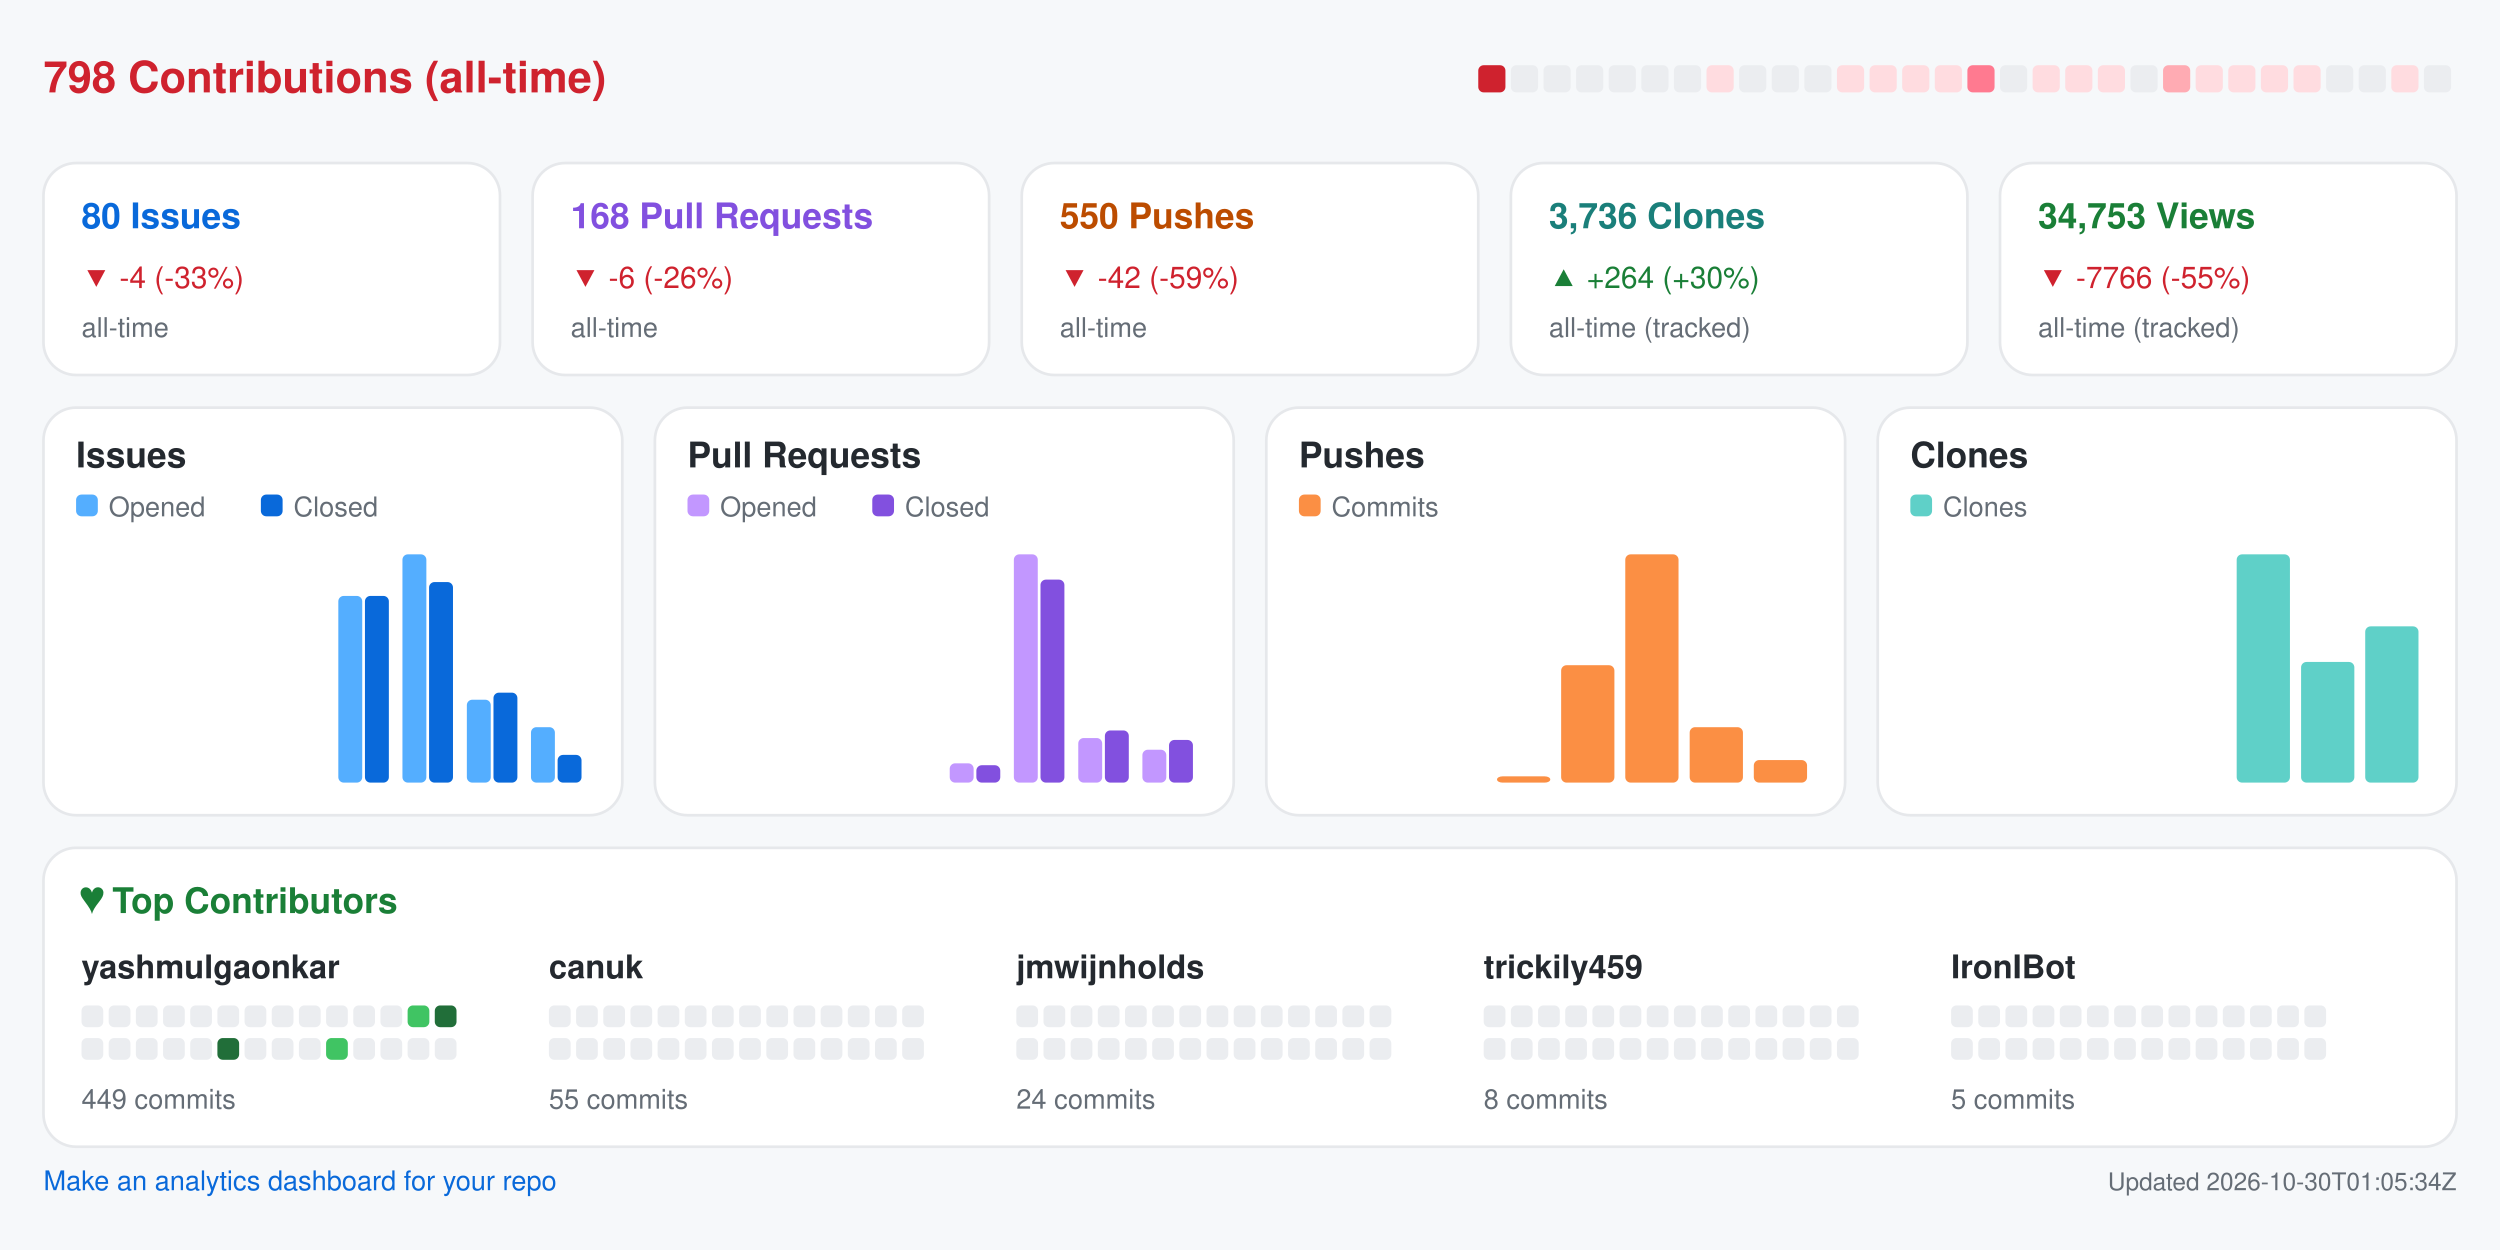
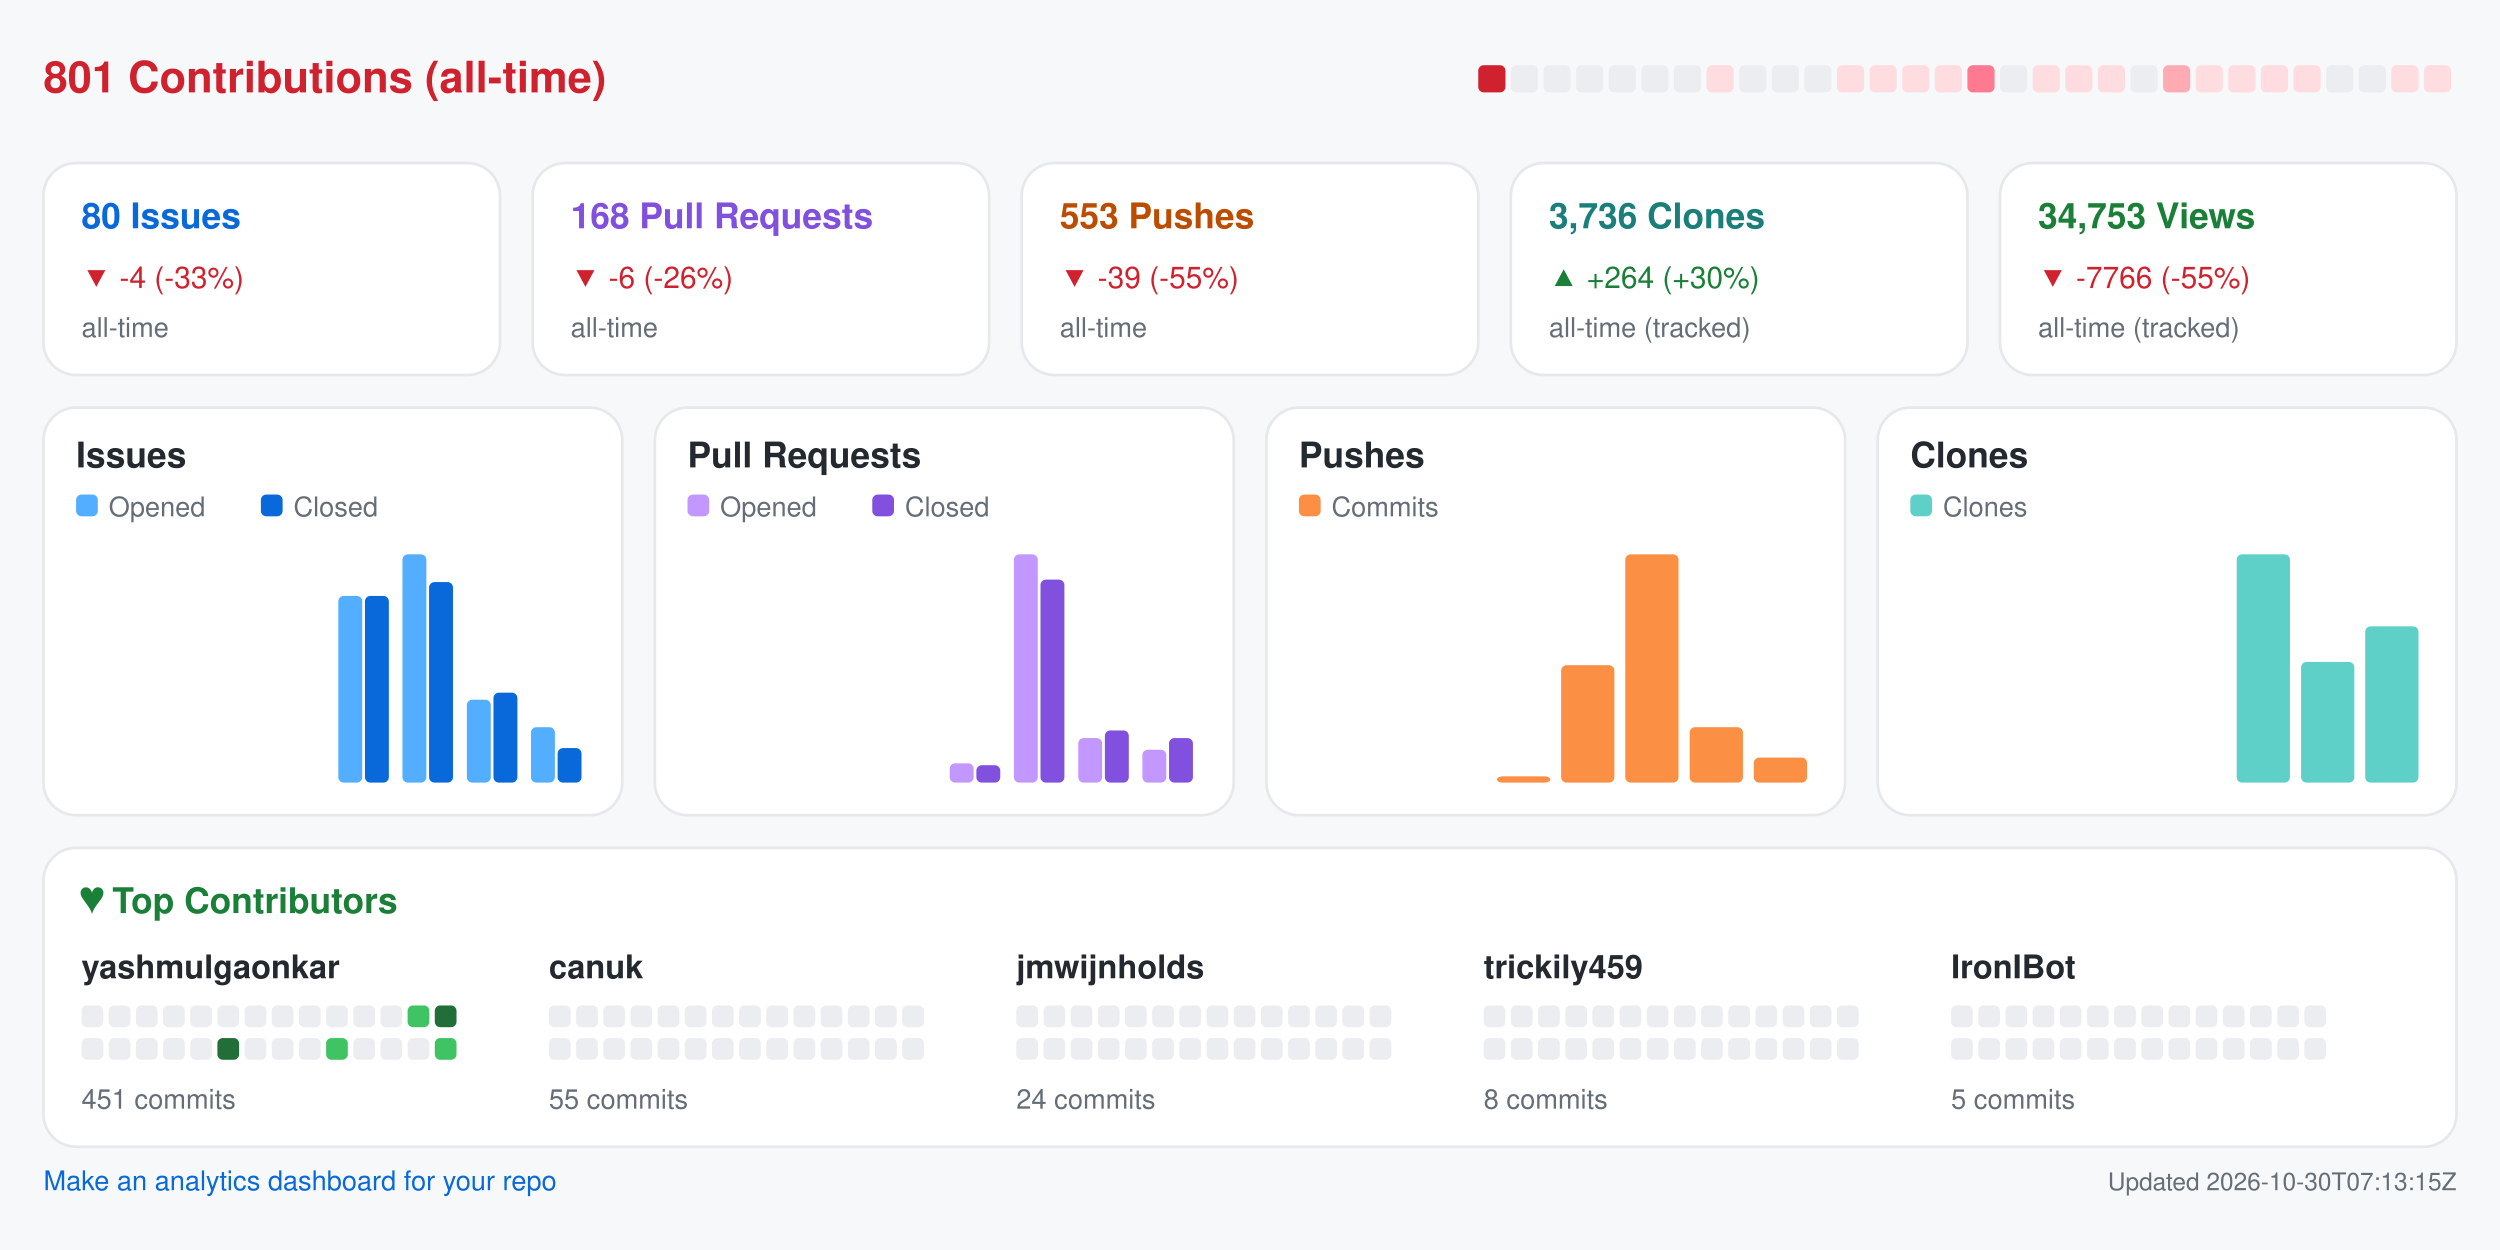
<svg xmlns="http://www.w3.org/2000/svg" width="920" height="460" viewBox="0 0 920 460" role="img" aria-label="Repository analytics for yashmulgaonkar/FlightScnr_Pi">
  <rect x="0.0" y="0.0" width="920.0" height="460.0" rx="0" fill="#f6f8fa" />
-   <text x="16.0" y="34.0" fill="#cf222e" font-size="16" font-family="-apple-system,BlinkMacSystemFont,Segoe UI,Helvetica,Arial,sans-serif" font-weight="600" text-anchor="start">798 Contributions (all-time)</text>
+   <text x="16.0" y="34.0" fill="#cf222e" font-size="16" font-family="-apple-system,BlinkMacSystemFont,Segoe UI,Helvetica,Arial,sans-serif" font-weight="600" text-anchor="start">801 Contributions (all-time)</text>
  <rect x="544.0" y="24.0" width="10.0" height="10.0" rx="2" fill="#cf222e" />
  <rect x="556.0" y="24.0" width="10.0" height="10.0" rx="2" fill="#ebedf0" />
  <rect x="568.0" y="24.0" width="10.0" height="10.0" rx="2" fill="#ebedf0" />
  <rect x="580.0" y="24.0" width="10.0" height="10.0" rx="2" fill="#ebedf0" />
  <rect x="592.0" y="24.0" width="10.0" height="10.0" rx="2" fill="#ebedf0" />
  <rect x="604.0" y="24.0" width="10.0" height="10.0" rx="2" fill="#ebedf0" />
  <rect x="616.0" y="24.0" width="10.0" height="10.0" rx="2" fill="#ebedf0" />
  <rect x="628.0" y="24.0" width="10.0" height="10.0" rx="2" fill="#ffdce0" />
  <rect x="640.0" y="24.0" width="10.0" height="10.0" rx="2" fill="#ebedf0" />
  <rect x="652.0" y="24.0" width="10.0" height="10.0" rx="2" fill="#ebedf0" />
  <rect x="664.0" y="24.0" width="10.0" height="10.0" rx="2" fill="#ebedf0" />
  <rect x="676.0" y="24.0" width="10.0" height="10.0" rx="2" fill="#ffdce0" />
  <rect x="688.0" y="24.0" width="10.0" height="10.0" rx="2" fill="#ffdce0" />
  <rect x="700.0" y="24.0" width="10.0" height="10.0" rx="2" fill="#ffdce0" />
  <rect x="712.0" y="24.0" width="10.0" height="10.0" rx="2" fill="#ffdce0" />
  <rect x="724.0" y="24.0" width="10.0" height="10.0" rx="2" fill="#ff7a90" />
  <rect x="736.0" y="24.0" width="10.0" height="10.0" rx="2" fill="#ebedf0" />
  <rect x="748.0" y="24.0" width="10.0" height="10.0" rx="2" fill="#ffdce0" />
  <rect x="760.0" y="24.0" width="10.0" height="10.0" rx="2" fill="#ffdce0" />
  <rect x="772.0" y="24.0" width="10.0" height="10.0" rx="2" fill="#ffdce0" />
  <rect x="784.0" y="24.0" width="10.0" height="10.0" rx="2" fill="#ebedf0" />
  <rect x="796.0" y="24.0" width="10.0" height="10.0" rx="2" fill="#ffabb3" />
  <rect x="808.0" y="24.0" width="10.0" height="10.0" rx="2" fill="#ffdce0" />
  <rect x="820.0" y="24.0" width="10.0" height="10.0" rx="2" fill="#ffdce0" />
  <rect x="832.0" y="24.0" width="10.0" height="10.0" rx="2" fill="#ffdce0" />
  <rect x="844.0" y="24.0" width="10.0" height="10.0" rx="2" fill="#ffdce0" />
  <rect x="856.0" y="24.0" width="10.0" height="10.0" rx="2" fill="#ebedf0" />
  <rect x="868.0" y="24.0" width="10.0" height="10.0" rx="2" fill="#ebedf0" />
  <rect x="880.0" y="24.0" width="10.0" height="10.0" rx="2" fill="#ffdce0" />
-   <rect x="892.0" y="24.0" width="10.0" height="10.0" rx="2" fill="#ebedf0" />
+   <rect x="892.0" y="24.0" width="10.0" height="10.0" rx="2" fill="#ffdce0" />
  <rect x="16.0" y="60.0" width="168.0" height="78.0" rx="12" fill="#ffffff" stroke="#e6e8eb" />
  <text x="30.0" y="84.0" fill="#0969da" font-size="13" font-family="-apple-system,BlinkMacSystemFont,Segoe UI,Helvetica,Arial,sans-serif" font-weight="600" text-anchor="start">80 Issues</text>
  <text x="30.0" y="106.0" fill="#cf222e" font-size="11" font-family="-apple-system,BlinkMacSystemFont,Segoe UI,Helvetica,Arial,sans-serif" font-weight="400" text-anchor="start">▼ -4 (-33%)</text>
  <text x="30.0" y="124.0" fill="#656d76" font-size="10" font-family="-apple-system,BlinkMacSystemFont,Segoe UI,Helvetica,Arial,sans-serif" font-weight="400" text-anchor="start">all-time</text>
  <rect x="196.0" y="60.0" width="168.0" height="78.0" rx="12" fill="#ffffff" stroke="#e6e8eb" />
  <text x="210.0" y="84.0" fill="#8250df" font-size="13" font-family="-apple-system,BlinkMacSystemFont,Segoe UI,Helvetica,Arial,sans-serif" font-weight="600" text-anchor="start">168 Pull Requests</text>
  <text x="210.0" y="106.0" fill="#cf222e" font-size="11" font-family="-apple-system,BlinkMacSystemFont,Segoe UI,Helvetica,Arial,sans-serif" font-weight="400" text-anchor="start">▼ -6 (-26%)</text>
  <text x="210.0" y="124.0" fill="#656d76" font-size="10" font-family="-apple-system,BlinkMacSystemFont,Segoe UI,Helvetica,Arial,sans-serif" font-weight="400" text-anchor="start">all-time</text>
  <rect x="376.0" y="60.0" width="168.0" height="78.0" rx="12" fill="#ffffff" stroke="#e6e8eb" />
-   <text x="390.0" y="84.0" fill="#bc4c00" font-size="13" font-family="-apple-system,BlinkMacSystemFont,Segoe UI,Helvetica,Arial,sans-serif" font-weight="600" text-anchor="start">550 Pushes</text>
-   <text x="390.0" y="106.0" fill="#cf222e" font-size="11" font-family="-apple-system,BlinkMacSystemFont,Segoe UI,Helvetica,Arial,sans-serif" font-weight="400" text-anchor="start">▼ -42 (-59%)</text>
+   <text x="390.0" y="84.0" fill="#bc4c00" font-size="13" font-family="-apple-system,BlinkMacSystemFont,Segoe UI,Helvetica,Arial,sans-serif" font-weight="600" text-anchor="start">553 Pushes</text>
+   <text x="390.0" y="106.0" fill="#cf222e" font-size="11" font-family="-apple-system,BlinkMacSystemFont,Segoe UI,Helvetica,Arial,sans-serif" font-weight="400" text-anchor="start">▼ -39 (-55%)</text>
  <text x="390.0" y="124.0" fill="#656d76" font-size="10" font-family="-apple-system,BlinkMacSystemFont,Segoe UI,Helvetica,Arial,sans-serif" font-weight="400" text-anchor="start">all-time</text>
  <rect x="556.0" y="60.0" width="168.0" height="78.0" rx="12" fill="#ffffff" stroke="#e6e8eb" />
  <text x="570.0" y="84.0" fill="#1a7f7a" font-size="13" font-family="-apple-system,BlinkMacSystemFont,Segoe UI,Helvetica,Arial,sans-serif" font-weight="600" text-anchor="start">3,736 Clones</text>
  <text x="570.0" y="106.0" fill="#1a7f37" font-size="11" font-family="-apple-system,BlinkMacSystemFont,Segoe UI,Helvetica,Arial,sans-serif" font-weight="400" text-anchor="start">▲ +264 (+30%)</text>
  <text x="570.0" y="124.0" fill="#656d76" font-size="10" font-family="-apple-system,BlinkMacSystemFont,Segoe UI,Helvetica,Arial,sans-serif" font-weight="400" text-anchor="start">all-time (tracked)</text>
  <rect x="736.0" y="60.0" width="168.0" height="78.0" rx="12" fill="#ffffff" stroke="#e6e8eb" />
  <text x="750.0" y="84.0" fill="#1a7f37" font-size="13" font-family="-apple-system,BlinkMacSystemFont,Segoe UI,Helvetica,Arial,sans-serif" font-weight="600" text-anchor="start">34,753 Views</text>
  <text x="750.0" y="106.0" fill="#cf222e" font-size="11" font-family="-apple-system,BlinkMacSystemFont,Segoe UI,Helvetica,Arial,sans-serif" font-weight="400" text-anchor="start">▼ -7766 (-55%)</text>
  <text x="750.0" y="124.0" fill="#656d76" font-size="10" font-family="-apple-system,BlinkMacSystemFont,Segoe UI,Helvetica,Arial,sans-serif" font-weight="400" text-anchor="start">all-time (tracked)</text>
  <rect x="16.0" y="150.0" width="213.0" height="150.0" rx="12" fill="#ffffff" stroke="#e6e8eb" />
  <text x="28.0" y="172.0" fill="#24292f" font-size="13" font-family="-apple-system,BlinkMacSystemFont,Segoe UI,Helvetica,Arial,sans-serif" font-weight="600" text-anchor="start">Issues</text>
  <rect x="28.0" y="182.0" width="8.0" height="8.0" rx="2" fill="#54aeff" />
  <text x="40.0" y="190.0" fill="#656d76" font-size="10" font-family="-apple-system,BlinkMacSystemFont,Segoe UI,Helvetica,Arial,sans-serif" font-weight="400" text-anchor="start">Opened</text>
  <rect x="96.0" y="182.0" width="8.0" height="8.0" rx="2" fill="#0969da" />
  <text x="108.0" y="190.0" fill="#656d76" font-size="10" font-family="-apple-system,BlinkMacSystemFont,Segoe UI,Helvetica,Arial,sans-serif" font-weight="400" text-anchor="start">Closed</text>
  <rect x="30.0" y="288.0" width="8.8" height="0.0" rx="2" fill="#54aeff" />
  <rect x="39.8" y="288.0" width="8.8" height="0.0" rx="2" fill="#0969da" />
  <rect x="53.6" y="288.0" width="8.8" height="0.0" rx="2" fill="#54aeff" />
  <rect x="63.4" y="288.0" width="8.8" height="0.0" rx="2" fill="#0969da" />
  <rect x="77.2" y="288.0" width="8.8" height="0.0" rx="2" fill="#54aeff" />
  <rect x="87.1" y="288.0" width="8.8" height="0.0" rx="2" fill="#0969da" />
  <rect x="100.9" y="288.0" width="8.8" height="0.0" rx="2" fill="#54aeff" />
  <rect x="110.7" y="288.0" width="8.8" height="0.0" rx="2" fill="#0969da" />
  <rect x="124.5" y="219.3" width="8.8" height="68.7" rx="2" fill="#54aeff" />
  <rect x="134.3" y="219.3" width="8.8" height="68.7" rx="2" fill="#0969da" />
  <rect x="148.1" y="204.0" width="8.8" height="84.0" rx="2" fill="#54aeff" />
  <rect x="157.9" y="214.2" width="8.8" height="73.8" rx="2" fill="#0969da" />
  <rect x="171.8" y="257.5" width="8.8" height="30.5" rx="2" fill="#54aeff" />
  <rect x="181.6" y="254.9" width="8.8" height="33.1" rx="2" fill="#0969da" />
  <rect x="195.4" y="267.6" width="8.8" height="20.4" rx="2" fill="#54aeff" />
-   <rect x="205.2" y="277.8" width="8.8" height="10.2" rx="2" fill="#0969da" />
+   <rect x="205.2" y="275.3" width="8.8" height="12.7" rx="2" fill="#0969da" />
  <rect x="241.0" y="150.0" width="213.0" height="150.0" rx="12" fill="#ffffff" stroke="#e6e8eb" />
  <text x="253.0" y="172.0" fill="#24292f" font-size="13" font-family="-apple-system,BlinkMacSystemFont,Segoe UI,Helvetica,Arial,sans-serif" font-weight="600" text-anchor="start">Pull Requests</text>
  <rect x="253.0" y="182.0" width="8.0" height="8.0" rx="2" fill="#c297ff" />
  <text x="265.0" y="190.0" fill="#656d76" font-size="10" font-family="-apple-system,BlinkMacSystemFont,Segoe UI,Helvetica,Arial,sans-serif" font-weight="400" text-anchor="start">Opened</text>
  <rect x="321.0" y="182.0" width="8.0" height="8.0" rx="2" fill="#8250df" />
  <text x="333.0" y="190.0" fill="#656d76" font-size="10" font-family="-apple-system,BlinkMacSystemFont,Segoe UI,Helvetica,Arial,sans-serif" font-weight="400" text-anchor="start">Closed</text>
  <rect x="255.0" y="288.0" width="8.8" height="0.0" rx="2" fill="#c297ff" />
  <rect x="264.8" y="288.0" width="8.8" height="0.0" rx="2" fill="#8250df" />
  <rect x="278.6" y="288.0" width="8.8" height="0.0" rx="2" fill="#c297ff" />
  <rect x="288.4" y="288.0" width="8.8" height="0.0" rx="2" fill="#8250df" />
  <rect x="302.2" y="288.0" width="8.8" height="0.0" rx="2" fill="#c297ff" />
  <rect x="312.1" y="288.0" width="8.8" height="0.0" rx="2" fill="#8250df" />
  <rect x="325.9" y="288.0" width="8.8" height="0.0" rx="2" fill="#c297ff" />
  <rect x="335.7" y="288.0" width="8.8" height="0.0" rx="2" fill="#8250df" />
  <rect x="349.5" y="280.9" width="8.8" height="7.1" rx="2" fill="#c297ff" />
  <rect x="359.3" y="281.6" width="8.8" height="6.4" rx="2" fill="#8250df" />
  <rect x="373.1" y="204.0" width="8.8" height="84.0" rx="2" fill="#c297ff" />
  <rect x="382.9" y="213.3" width="8.8" height="74.7" rx="2" fill="#8250df" />
  <rect x="396.8" y="271.6" width="8.8" height="16.4" rx="2" fill="#c297ff" />
  <rect x="406.6" y="268.8" width="8.8" height="19.2" rx="2" fill="#8250df" />
  <rect x="420.4" y="275.9" width="8.8" height="12.1" rx="2" fill="#c297ff" />
-   <rect x="430.2" y="272.3" width="8.8" height="15.7" rx="2" fill="#8250df" />
+   <rect x="430.2" y="271.6" width="8.8" height="16.4" rx="2" fill="#8250df" />
  <rect x="466.0" y="150.0" width="213.0" height="150.0" rx="12" fill="#ffffff" stroke="#e6e8eb" />
  <text x="478.0" y="172.0" fill="#24292f" font-size="13" font-family="-apple-system,BlinkMacSystemFont,Segoe UI,Helvetica,Arial,sans-serif" font-weight="600" text-anchor="start">Pushes</text>
  <rect x="478.0" y="182.0" width="8.0" height="8.0" rx="2" fill="#fb8f44" />
  <text x="490.0" y="190.0" fill="#656d76" font-size="10" font-family="-apple-system,BlinkMacSystemFont,Segoe UI,Helvetica,Arial,sans-serif" font-weight="400" text-anchor="start">Commits</text>
  <rect x="480.0" y="288.0" width="19.6" height="0.0" rx="2" fill="#fb8f44" />
  <rect x="503.6" y="288.0" width="19.6" height="0.0" rx="2" fill="#fb8f44" />
  <rect x="527.2" y="288.0" width="19.6" height="0.0" rx="2" fill="#fb8f44" />
  <rect x="550.9" y="285.7" width="19.6" height="2.3" rx="2" fill="#fb8f44" />
  <rect x="574.5" y="244.8" width="19.6" height="43.2" rx="2" fill="#fb8f44" />
  <rect x="598.1" y="204.0" width="19.6" height="84.0" rx="2" fill="#fb8f44" />
  <rect x="621.8" y="267.6" width="19.6" height="20.4" rx="2" fill="#fb8f44" />
-   <rect x="645.4" y="279.7" width="19.6" height="8.3" rx="2" fill="#fb8f44" />
+   <rect x="645.4" y="278.8" width="19.6" height="9.2" rx="2" fill="#fb8f44" />
  <rect x="691.0" y="150.0" width="213.0" height="150.0" rx="12" fill="#ffffff" stroke="#e6e8eb" />
  <text x="703.0" y="172.0" fill="#24292f" font-size="13" font-family="-apple-system,BlinkMacSystemFont,Segoe UI,Helvetica,Arial,sans-serif" font-weight="600" text-anchor="start">Clones</text>
  <rect x="703.0" y="182.0" width="8.0" height="8.0" rx="2" fill="#5fd0c8" />
  <text x="715.0" y="190.0" fill="#656d76" font-size="10" font-family="-apple-system,BlinkMacSystemFont,Segoe UI,Helvetica,Arial,sans-serif" font-weight="400" text-anchor="start">Clones</text>
  <rect x="705.0" y="288.0" width="19.6" height="0.0" rx="2" fill="#5fd0c8" />
  <rect x="728.6" y="288.0" width="19.6" height="0.0" rx="2" fill="#5fd0c8" />
  <rect x="752.2" y="288.0" width="19.6" height="0.0" rx="2" fill="#5fd0c8" />
  <rect x="775.9" y="288.0" width="19.6" height="0.0" rx="2" fill="#5fd0c8" />
  <rect x="799.5" y="288.0" width="19.6" height="0.0" rx="2" fill="#5fd0c8" />
  <rect x="823.1" y="204.0" width="19.6" height="84.0" rx="2" fill="#5fd0c8" />
  <rect x="846.8" y="243.6" width="19.6" height="44.4" rx="2" fill="#5fd0c8" />
  <rect x="870.4" y="230.5" width="19.6" height="57.5" rx="2" fill="#5fd0c8" />
  <rect x="16.0" y="312.0" width="888.0" height="110.0" rx="12" fill="#ffffff" stroke="#e6e8eb" />
  <text x="30.0" y="336.0" fill="#1a7f37" font-size="13" font-family="-apple-system,BlinkMacSystemFont,Segoe UI,Helvetica,Arial,sans-serif" font-weight="600" text-anchor="start">♥  Top Contributors</text>
  <text x="30.0" y="360.0" fill="#24292f" font-size="12" font-family="-apple-system,BlinkMacSystemFont,Segoe UI,Helvetica,Arial,sans-serif" font-weight="600" text-anchor="start">yashmulgaonkar</text>
  <rect x="30.0" y="370.0" width="8.0" height="8.0" rx="2" fill="#ebedf0" />
  <rect x="40.0" y="370.0" width="8.0" height="8.0" rx="2" fill="#ebedf0" />
  <rect x="50.0" y="370.0" width="8.0" height="8.0" rx="2" fill="#ebedf0" />
  <rect x="60.0" y="370.0" width="8.0" height="8.0" rx="2" fill="#ebedf0" />
  <rect x="70.0" y="370.0" width="8.0" height="8.0" rx="2" fill="#ebedf0" />
  <rect x="80.0" y="370.0" width="8.0" height="8.0" rx="2" fill="#ebedf0" />
  <rect x="90.0" y="370.0" width="8.0" height="8.0" rx="2" fill="#ebedf0" />
  <rect x="100.0" y="370.0" width="8.0" height="8.0" rx="2" fill="#ebedf0" />
  <rect x="110.0" y="370.0" width="8.0" height="8.0" rx="2" fill="#ebedf0" />
  <rect x="120.0" y="370.0" width="8.0" height="8.0" rx="2" fill="#ebedf0" />
  <rect x="130.0" y="370.0" width="8.0" height="8.0" rx="2" fill="#ebedf0" />
  <rect x="140.0" y="370.0" width="8.0" height="8.0" rx="2" fill="#ebedf0" />
  <rect x="150.0" y="370.0" width="8.0" height="8.0" rx="2" fill="#40c463" />
  <rect x="160.0" y="370.0" width="8.0" height="8.0" rx="2" fill="#216e39" />
  <rect x="30.0" y="382.0" width="8.0" height="8.0" rx="2" fill="#ebedf0" />
  <rect x="40.0" y="382.0" width="8.0" height="8.0" rx="2" fill="#ebedf0" />
  <rect x="50.0" y="382.0" width="8.0" height="8.0" rx="2" fill="#ebedf0" />
  <rect x="60.0" y="382.0" width="8.0" height="8.0" rx="2" fill="#ebedf0" />
  <rect x="70.0" y="382.0" width="8.0" height="8.0" rx="2" fill="#ebedf0" />
  <rect x="80.0" y="382.0" width="8.0" height="8.0" rx="2" fill="#216e39" />
  <rect x="90.0" y="382.0" width="8.0" height="8.0" rx="2" fill="#ebedf0" />
  <rect x="100.0" y="382.0" width="8.0" height="8.0" rx="2" fill="#ebedf0" />
  <rect x="110.0" y="382.0" width="8.0" height="8.0" rx="2" fill="#ebedf0" />
  <rect x="120.0" y="382.0" width="8.0" height="8.0" rx="2" fill="#40c463" />
  <rect x="130.0" y="382.0" width="8.0" height="8.0" rx="2" fill="#ebedf0" />
  <rect x="140.0" y="382.0" width="8.0" height="8.0" rx="2" fill="#ebedf0" />
  <rect x="150.0" y="382.0" width="8.0" height="8.0" rx="2" fill="#ebedf0" />
-   <rect x="160.0" y="382.0" width="8.0" height="8.0" rx="2" fill="#ebedf0" />
-   <text x="30.0" y="408.0" fill="#656d76" font-size="10" font-family="-apple-system,BlinkMacSystemFont,Segoe UI,Helvetica,Arial,sans-serif" font-weight="400" text-anchor="start">449 commits</text>
+   <rect x="160.0" y="382.0" width="8.0" height="8.0" rx="2" fill="#40c463" />
+   <text x="30.0" y="408.0" fill="#656d76" font-size="10" font-family="-apple-system,BlinkMacSystemFont,Segoe UI,Helvetica,Arial,sans-serif" font-weight="400" text-anchor="start">451 commits</text>
  <text x="202.0" y="360.0" fill="#24292f" font-size="12" font-family="-apple-system,BlinkMacSystemFont,Segoe UI,Helvetica,Arial,sans-serif" font-weight="600" text-anchor="start">canuk</text>
  <rect x="202.0" y="370.0" width="8.0" height="8.0" rx="2" fill="#ebedf0" />
  <rect x="212.0" y="370.0" width="8.0" height="8.0" rx="2" fill="#ebedf0" />
  <rect x="222.0" y="370.0" width="8.0" height="8.0" rx="2" fill="#ebedf0" />
  <rect x="232.0" y="370.0" width="8.0" height="8.0" rx="2" fill="#ebedf0" />
  <rect x="242.0" y="370.0" width="8.0" height="8.0" rx="2" fill="#ebedf0" />
  <rect x="252.0" y="370.0" width="8.0" height="8.0" rx="2" fill="#ebedf0" />
  <rect x="262.0" y="370.0" width="8.0" height="8.0" rx="2" fill="#ebedf0" />
  <rect x="272.0" y="370.0" width="8.0" height="8.0" rx="2" fill="#ebedf0" />
  <rect x="282.0" y="370.0" width="8.0" height="8.0" rx="2" fill="#ebedf0" />
  <rect x="292.0" y="370.0" width="8.0" height="8.0" rx="2" fill="#ebedf0" />
  <rect x="302.0" y="370.0" width="8.0" height="8.0" rx="2" fill="#ebedf0" />
  <rect x="312.0" y="370.0" width="8.0" height="8.0" rx="2" fill="#ebedf0" />
  <rect x="322.0" y="370.0" width="8.0" height="8.0" rx="2" fill="#ebedf0" />
  <rect x="332.0" y="370.0" width="8.0" height="8.0" rx="2" fill="#ebedf0" />
  <rect x="202.0" y="382.0" width="8.0" height="8.0" rx="2" fill="#ebedf0" />
  <rect x="212.0" y="382.0" width="8.0" height="8.0" rx="2" fill="#ebedf0" />
  <rect x="222.0" y="382.0" width="8.0" height="8.0" rx="2" fill="#ebedf0" />
  <rect x="232.0" y="382.0" width="8.0" height="8.0" rx="2" fill="#ebedf0" />
  <rect x="242.0" y="382.0" width="8.0" height="8.0" rx="2" fill="#ebedf0" />
  <rect x="252.0" y="382.0" width="8.0" height="8.0" rx="2" fill="#ebedf0" />
  <rect x="262.0" y="382.0" width="8.0" height="8.0" rx="2" fill="#ebedf0" />
  <rect x="272.0" y="382.0" width="8.0" height="8.0" rx="2" fill="#ebedf0" />
  <rect x="282.0" y="382.0" width="8.0" height="8.0" rx="2" fill="#ebedf0" />
  <rect x="292.0" y="382.0" width="8.0" height="8.0" rx="2" fill="#ebedf0" />
  <rect x="302.0" y="382.0" width="8.0" height="8.0" rx="2" fill="#ebedf0" />
  <rect x="312.0" y="382.0" width="8.0" height="8.0" rx="2" fill="#ebedf0" />
  <rect x="322.0" y="382.0" width="8.0" height="8.0" rx="2" fill="#ebedf0" />
  <rect x="332.0" y="382.0" width="8.0" height="8.0" rx="2" fill="#ebedf0" />
  <text x="202.0" y="408.0" fill="#656d76" font-size="10" font-family="-apple-system,BlinkMacSystemFont,Segoe UI,Helvetica,Arial,sans-serif" font-weight="400" text-anchor="start">55 commits</text>
  <text x="374.0" y="360.0" fill="#24292f" font-size="12" font-family="-apple-system,BlinkMacSystemFont,Segoe UI,Helvetica,Arial,sans-serif" font-weight="600" text-anchor="start">jmwijnholds</text>
  <rect x="374.0" y="370.0" width="8.0" height="8.0" rx="2" fill="#ebedf0" />
  <rect x="384.0" y="370.0" width="8.0" height="8.0" rx="2" fill="#ebedf0" />
  <rect x="394.0" y="370.0" width="8.0" height="8.0" rx="2" fill="#ebedf0" />
  <rect x="404.0" y="370.0" width="8.0" height="8.0" rx="2" fill="#ebedf0" />
  <rect x="414.0" y="370.0" width="8.0" height="8.0" rx="2" fill="#ebedf0" />
  <rect x="424.0" y="370.0" width="8.0" height="8.0" rx="2" fill="#ebedf0" />
  <rect x="434.0" y="370.0" width="8.0" height="8.0" rx="2" fill="#ebedf0" />
  <rect x="444.0" y="370.0" width="8.0" height="8.0" rx="2" fill="#ebedf0" />
  <rect x="454.0" y="370.0" width="8.0" height="8.0" rx="2" fill="#ebedf0" />
  <rect x="464.0" y="370.0" width="8.0" height="8.0" rx="2" fill="#ebedf0" />
  <rect x="474.0" y="370.0" width="8.0" height="8.0" rx="2" fill="#ebedf0" />
  <rect x="484.0" y="370.0" width="8.0" height="8.0" rx="2" fill="#ebedf0" />
  <rect x="494.0" y="370.0" width="8.0" height="8.0" rx="2" fill="#ebedf0" />
  <rect x="504.0" y="370.0" width="8.0" height="8.0" rx="2" fill="#ebedf0" />
  <rect x="374.0" y="382.0" width="8.0" height="8.0" rx="2" fill="#ebedf0" />
  <rect x="384.0" y="382.0" width="8.0" height="8.0" rx="2" fill="#ebedf0" />
  <rect x="394.0" y="382.0" width="8.0" height="8.0" rx="2" fill="#ebedf0" />
  <rect x="404.0" y="382.0" width="8.0" height="8.0" rx="2" fill="#ebedf0" />
  <rect x="414.0" y="382.0" width="8.0" height="8.0" rx="2" fill="#ebedf0" />
  <rect x="424.0" y="382.0" width="8.0" height="8.0" rx="2" fill="#ebedf0" />
  <rect x="434.0" y="382.0" width="8.0" height="8.0" rx="2" fill="#ebedf0" />
  <rect x="444.0" y="382.0" width="8.0" height="8.0" rx="2" fill="#ebedf0" />
  <rect x="454.0" y="382.0" width="8.0" height="8.0" rx="2" fill="#ebedf0" />
  <rect x="464.0" y="382.0" width="8.0" height="8.0" rx="2" fill="#ebedf0" />
  <rect x="474.0" y="382.0" width="8.0" height="8.0" rx="2" fill="#ebedf0" />
  <rect x="484.0" y="382.0" width="8.0" height="8.0" rx="2" fill="#ebedf0" />
  <rect x="494.0" y="382.0" width="8.0" height="8.0" rx="2" fill="#ebedf0" />
  <rect x="504.0" y="382.0" width="8.0" height="8.0" rx="2" fill="#ebedf0" />
  <text x="374.0" y="408.0" fill="#656d76" font-size="10" font-family="-apple-system,BlinkMacSystemFont,Segoe UI,Helvetica,Arial,sans-serif" font-weight="400" text-anchor="start">24 commits</text>
  <text x="546.0" y="360.0" fill="#24292f" font-size="12" font-family="-apple-system,BlinkMacSystemFont,Segoe UI,Helvetica,Arial,sans-serif" font-weight="600" text-anchor="start">trickily459</text>
  <rect x="546.0" y="370.0" width="8.0" height="8.0" rx="2" fill="#ebedf0" />
  <rect x="556.0" y="370.0" width="8.0" height="8.0" rx="2" fill="#ebedf0" />
  <rect x="566.0" y="370.0" width="8.0" height="8.0" rx="2" fill="#ebedf0" />
  <rect x="576.0" y="370.0" width="8.0" height="8.0" rx="2" fill="#ebedf0" />
  <rect x="586.0" y="370.0" width="8.0" height="8.0" rx="2" fill="#ebedf0" />
  <rect x="596.0" y="370.0" width="8.0" height="8.0" rx="2" fill="#ebedf0" />
  <rect x="606.0" y="370.0" width="8.0" height="8.0" rx="2" fill="#ebedf0" />
  <rect x="616.0" y="370.0" width="8.0" height="8.0" rx="2" fill="#ebedf0" />
  <rect x="626.0" y="370.0" width="8.0" height="8.0" rx="2" fill="#ebedf0" />
  <rect x="636.0" y="370.0" width="8.0" height="8.0" rx="2" fill="#ebedf0" />
  <rect x="646.0" y="370.0" width="8.0" height="8.0" rx="2" fill="#ebedf0" />
  <rect x="656.0" y="370.0" width="8.0" height="8.0" rx="2" fill="#ebedf0" />
  <rect x="666.0" y="370.0" width="8.0" height="8.0" rx="2" fill="#ebedf0" />
  <rect x="676.0" y="370.0" width="8.0" height="8.0" rx="2" fill="#ebedf0" />
  <rect x="546.0" y="382.0" width="8.0" height="8.0" rx="2" fill="#ebedf0" />
  <rect x="556.0" y="382.0" width="8.0" height="8.0" rx="2" fill="#ebedf0" />
  <rect x="566.0" y="382.0" width="8.0" height="8.0" rx="2" fill="#ebedf0" />
  <rect x="576.0" y="382.0" width="8.0" height="8.0" rx="2" fill="#ebedf0" />
  <rect x="586.0" y="382.0" width="8.0" height="8.0" rx="2" fill="#ebedf0" />
  <rect x="596.0" y="382.0" width="8.0" height="8.0" rx="2" fill="#ebedf0" />
  <rect x="606.0" y="382.0" width="8.0" height="8.0" rx="2" fill="#ebedf0" />
  <rect x="616.0" y="382.0" width="8.0" height="8.0" rx="2" fill="#ebedf0" />
  <rect x="626.0" y="382.0" width="8.0" height="8.0" rx="2" fill="#ebedf0" />
  <rect x="636.0" y="382.0" width="8.0" height="8.0" rx="2" fill="#ebedf0" />
  <rect x="646.0" y="382.0" width="8.0" height="8.0" rx="2" fill="#ebedf0" />
  <rect x="656.0" y="382.0" width="8.0" height="8.0" rx="2" fill="#ebedf0" />
  <rect x="666.0" y="382.0" width="8.0" height="8.0" rx="2" fill="#ebedf0" />
  <rect x="676.0" y="382.0" width="8.0" height="8.0" rx="2" fill="#ebedf0" />
  <text x="546.0" y="408.0" fill="#656d76" font-size="10" font-family="-apple-system,BlinkMacSystemFont,Segoe UI,Helvetica,Arial,sans-serif" font-weight="400" text-anchor="start">8 commits</text>
  <text x="718.0" y="360.0" fill="#24292f" font-size="12" font-family="-apple-system,BlinkMacSystemFont,Segoe UI,Helvetica,Arial,sans-serif" font-weight="600" text-anchor="start">IronIBot</text>
  <rect x="718.0" y="370.0" width="8.0" height="8.0" rx="2" fill="#ebedf0" />
  <rect x="728.0" y="370.0" width="8.0" height="8.0" rx="2" fill="#ebedf0" />
  <rect x="738.0" y="370.0" width="8.0" height="8.0" rx="2" fill="#ebedf0" />
  <rect x="748.0" y="370.0" width="8.0" height="8.0" rx="2" fill="#ebedf0" />
  <rect x="758.0" y="370.0" width="8.0" height="8.0" rx="2" fill="#ebedf0" />
  <rect x="768.0" y="370.0" width="8.0" height="8.0" rx="2" fill="#ebedf0" />
  <rect x="778.0" y="370.0" width="8.0" height="8.0" rx="2" fill="#ebedf0" />
  <rect x="788.0" y="370.0" width="8.0" height="8.0" rx="2" fill="#ebedf0" />
  <rect x="798.0" y="370.0" width="8.0" height="8.0" rx="2" fill="#ebedf0" />
  <rect x="808.0" y="370.0" width="8.0" height="8.0" rx="2" fill="#ebedf0" />
  <rect x="818.0" y="370.0" width="8.0" height="8.0" rx="2" fill="#ebedf0" />
  <rect x="828.0" y="370.0" width="8.0" height="8.0" rx="2" fill="#ebedf0" />
  <rect x="838.0" y="370.0" width="8.0" height="8.0" rx="2" fill="#ebedf0" />
  <rect x="848.0" y="370.0" width="8.0" height="8.0" rx="2" fill="#ebedf0" />
  <rect x="718.0" y="382.0" width="8.0" height="8.0" rx="2" fill="#ebedf0" />
  <rect x="728.0" y="382.0" width="8.0" height="8.0" rx="2" fill="#ebedf0" />
  <rect x="738.0" y="382.0" width="8.0" height="8.0" rx="2" fill="#ebedf0" />
  <rect x="748.0" y="382.0" width="8.0" height="8.0" rx="2" fill="#ebedf0" />
  <rect x="758.0" y="382.0" width="8.0" height="8.0" rx="2" fill="#ebedf0" />
  <rect x="768.0" y="382.0" width="8.0" height="8.0" rx="2" fill="#ebedf0" />
  <rect x="778.0" y="382.0" width="8.0" height="8.0" rx="2" fill="#ebedf0" />
  <rect x="788.0" y="382.0" width="8.0" height="8.0" rx="2" fill="#ebedf0" />
  <rect x="798.0" y="382.0" width="8.0" height="8.0" rx="2" fill="#ebedf0" />
  <rect x="808.0" y="382.0" width="8.0" height="8.0" rx="2" fill="#ebedf0" />
  <rect x="818.0" y="382.0" width="8.0" height="8.0" rx="2" fill="#ebedf0" />
  <rect x="828.0" y="382.0" width="8.0" height="8.0" rx="2" fill="#ebedf0" />
  <rect x="838.0" y="382.0" width="8.0" height="8.0" rx="2" fill="#ebedf0" />
  <rect x="848.0" y="382.0" width="8.0" height="8.0" rx="2" fill="#ebedf0" />
  <text x="718.0" y="408.0" fill="#656d76" font-size="10" font-family="-apple-system,BlinkMacSystemFont,Segoe UI,Helvetica,Arial,sans-serif" font-weight="400" text-anchor="start">5 commits</text>
  <a href="https://github.com/yashmulgaonkar/repo-analytics" target="_blank" rel="noopener noreferrer">
    <text x="16.0" y="438.0" fill="#0969da" font-size="10" font-family="-apple-system,BlinkMacSystemFont,Segoe UI,Helvetica,Arial,sans-serif" font-weight="400" text-anchor="start">Make an analytics dashboard for your repo</text>
  </a>
-   <text x="904.0" y="438.0" fill="#656d76" font-size="9" font-family="-apple-system,BlinkMacSystemFont,Segoe UI,Helvetica,Arial,sans-serif" font-weight="400" text-anchor="end">Updated 2026-10-30T01:05:34Z</text>
+   <text x="904.0" y="438.0" fill="#656d76" font-size="9" font-family="-apple-system,BlinkMacSystemFont,Segoe UI,Helvetica,Arial,sans-serif" font-weight="400" text-anchor="end">Updated 2026-10-30T07:13:15Z</text>
</svg>
